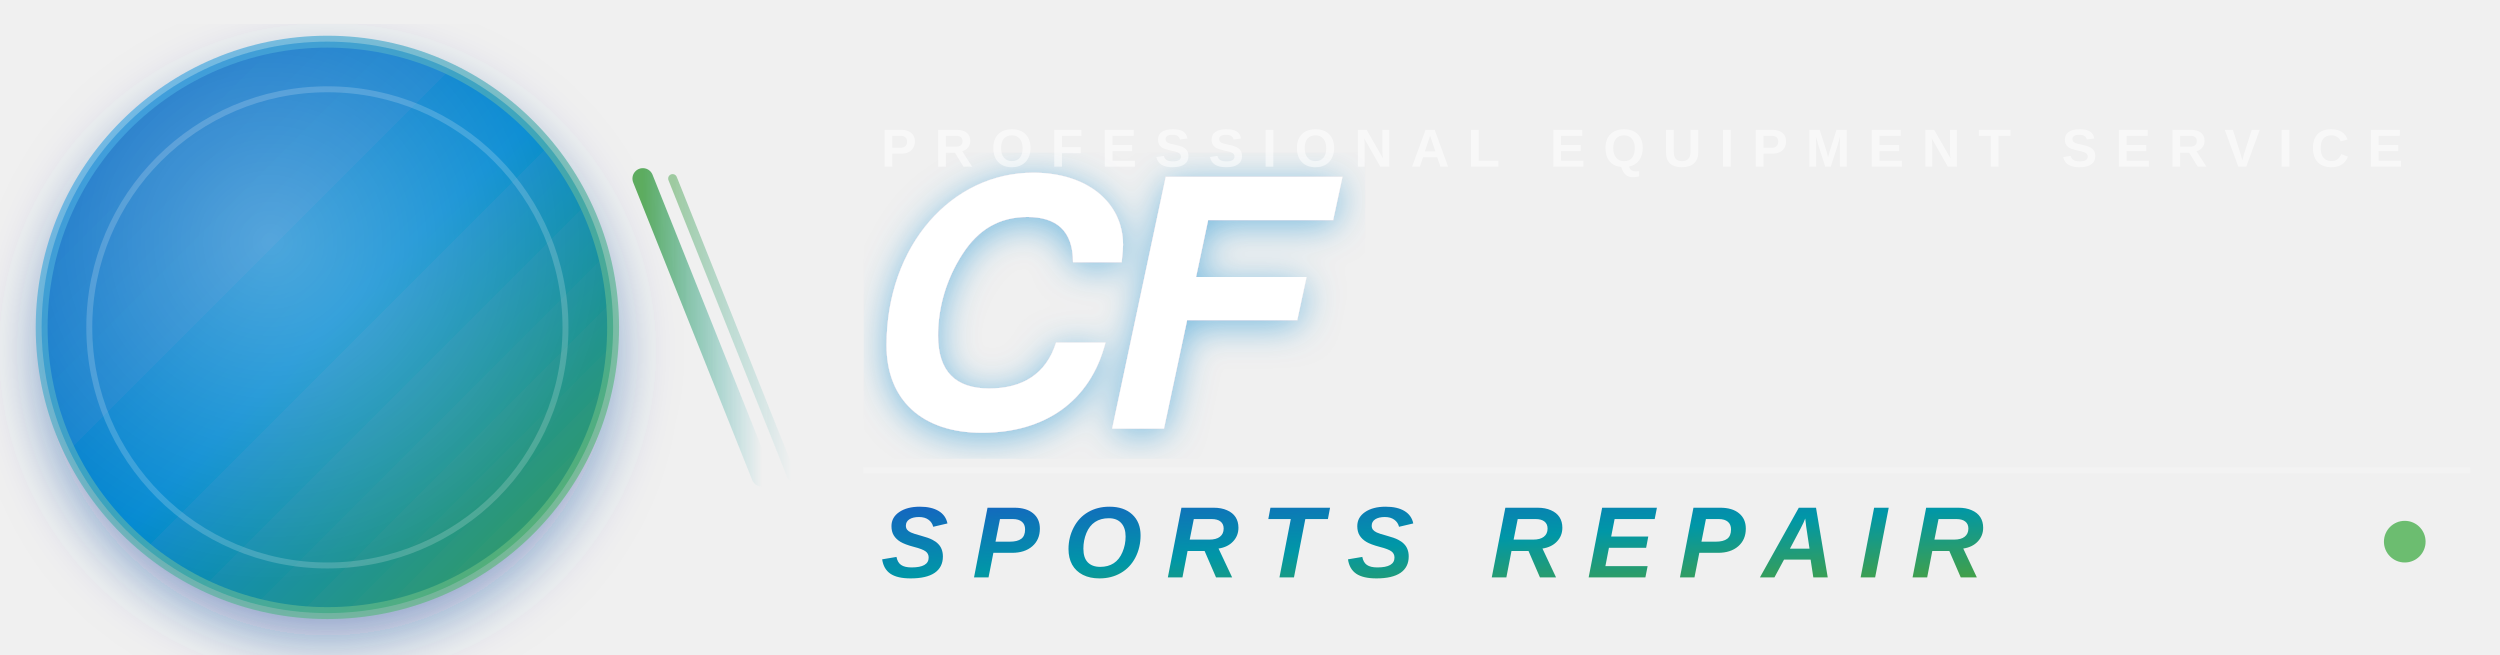
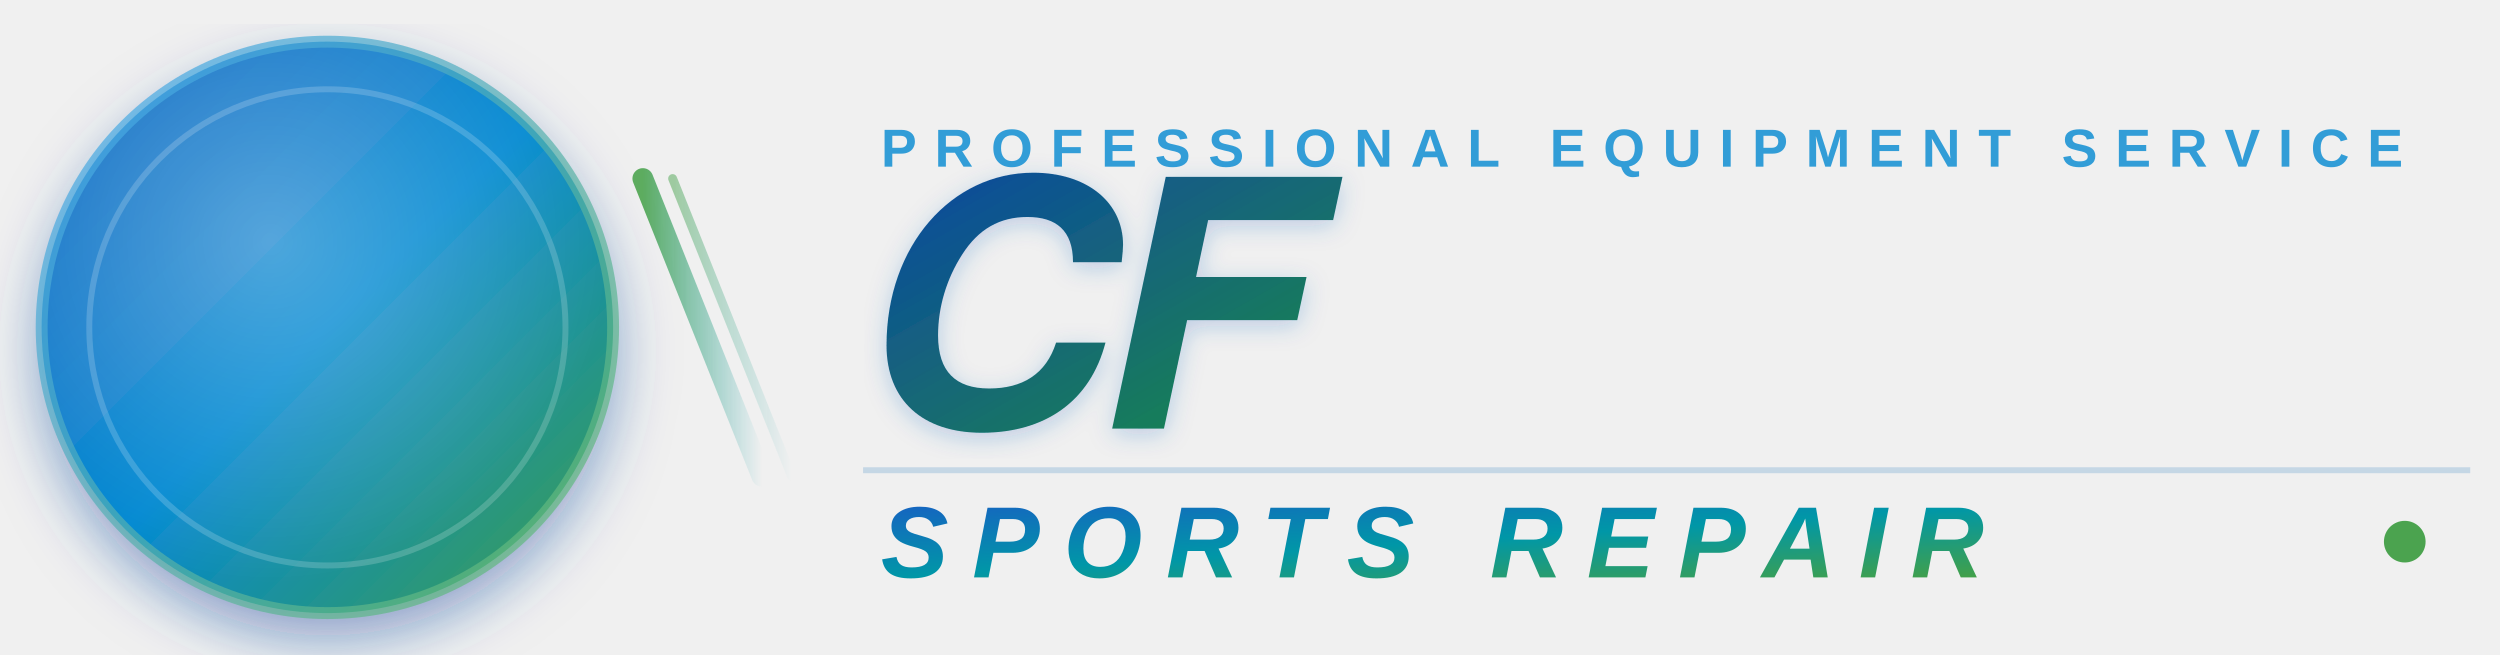
<svg xmlns="http://www.w3.org/2000/svg" viewBox="0 0 420 110" fill="none">
  <defs>
    <linearGradient id="brandGrad" x1="0%" y1="0%" x2="100%" y2="100%">
      <stop offset="0%" stop-color="#1565C0" />
      <stop offset="50%" stop-color="#0097A7" />
      <stop offset="100%" stop-color="#43A047" />
    </linearGradient>
    <linearGradient id="emblemGrad" x1="0%" y1="0%" x2="100%" y2="100%">
      <stop offset="0%" stop-color="#1565C0" />
      <stop offset="50%" stop-color="#0288D1" />
      <stop offset="100%" stop-color="#43A047" />
    </linearGradient>
    <linearGradient id="swooshGrad" x1="0%" y1="0%" x2="100%" y2="0%">
      <stop offset="0%" stop-color="#43A047" stop-opacity="0.95" />
      <stop offset="100%" stop-color="#0097A7" stop-opacity="0" />
    </linearGradient>
+     <linearGradient id="cfGrad" x1="0%" y1="0%" x2="100%" y2="100%">
+       <stop offset="0%" stop-color="#0D47A1" />
+       <stop offset="100%" stop-color="#1B8C46" />
+     </linearGradient>
    <radialGradient id="innerGlow" cx="40%" cy="35%" r="60%">
      <stop offset="0%" stop-color="rgba(255,255,255,0.3)" />
      <stop offset="100%" stop-color="rgba(255,255,255,0)" />
    </radialGradient>
    <linearGradient id="ringGrad" x1="0%" y1="0%" x2="100%" y2="100%">
      <stop offset="0%" stop-color="#42A5F5" stop-opacity="0.7" />
      <stop offset="100%" stop-color="#66BB6A" stop-opacity="0.7" />
    </linearGradient>
    <filter id="emblemShadow" x="-20%" y="-20%" width="140%" height="140%">
      <feDropShadow dx="0" dy="4" stdDeviation="5" flood-color="#0D47A1" flood-opacity="0.5" />
    </filter>
    <filter id="textGlow" x="-5%" y="-10%" width="110%" height="120%">
-       <feDropShadow dx="0" dy="1" stdDeviation="3" flood-color="#0288D1" flood-opacity="0.5" />
+       <feDropShadow dx="0" dy="1" stdDeviation="2" flood-color="#1565C0" flood-opacity="0.25" />
    </filter>
    <clipPath id="emblemClip">
      <circle cx="55" cy="55" r="48" />
    </clipPath>
  </defs>
  <circle cx="55" cy="55" r="48" fill="url(#emblemGrad)" filter="url(#emblemShadow)" />
  <circle cx="55" cy="55" r="48" fill="url(#innerGlow)" />
  <circle cx="55" cy="55" r="48" fill="none" stroke="url(#ringGrad)" stroke-width="2" />
  <circle cx="55" cy="55" r="40" fill="none" stroke="rgba(255,255,255,0.18)" stroke-width="1" />
  <g transform="translate(55,55) rotate(-30)" clip-path="url(#emblemClip)">
    <ellipse cx="0" cy="-10" rx="16" ry="21" fill="none" stroke="rgba(255,255,255,0.95)" stroke-width="2.5" />
    <line x1="0" y1="11" x2="0" y2="34" stroke="rgba(255,255,255,0.95)" stroke-width="3" stroke-linecap="round" />
    <line x1="-4" y1="18" x2="4" y2="22" stroke="rgba(255,255,255,0.6)" stroke-width="1.5" stroke-linecap="round" />
    <line x1="-4" y1="23" x2="4" y2="27" stroke="rgba(255,255,255,0.6)" stroke-width="1.5" stroke-linecap="round" />
    <line x1="-15" y1="-10" x2="15" y2="-10" stroke="rgba(255,255,255,0.55)" stroke-width="1" />
    <line x1="-16" y1="-4" x2="16" y2="-4" stroke="rgba(255,255,255,0.55)" stroke-width="1" />
    <line x1="-16" y1="2" x2="16" y2="2" stroke="rgba(255,255,255,0.55)" stroke-width="1" />
    <line x1="-15" y1="-16" x2="15" y2="-16" stroke="rgba(255,255,255,0.55)" stroke-width="1" />
    <line x1="-13" y1="-22" x2="13" y2="-22" stroke="rgba(255,255,255,0.55)" stroke-width="1" />
    <line x1="-14" y1="8" x2="14" y2="8" stroke="rgba(255,255,255,0.5)" stroke-width="1" />
    <line x1="0" y1="-31" x2="0" y2="11" stroke="rgba(255,255,255,0.55)" stroke-width="1" />
    <line x1="-6" y1="-30" x2="-6" y2="10" stroke="rgba(255,255,255,0.55)" stroke-width="1" />
    <line x1="6" y1="-30" x2="6" y2="10" stroke="rgba(255,255,255,0.55)" stroke-width="1" />
    <line x1="-11" y1="-26" x2="-11" y2="8" stroke="rgba(255,255,255,0.5)" stroke-width="1" />
    <line x1="11" y1="-26" x2="11" y2="8" stroke="rgba(255,255,255,0.5)" stroke-width="1" />
    <path d="M-5,11 Q0,15 5,11" fill="none" stroke="rgba(255,255,255,0.9)" stroke-width="2" />
  </g>
  <path d="M 108 30 L 128 80" stroke="url(#swooshGrad)" stroke-width="3.5" stroke-linecap="round" opacity="0.9" />
  <path d="M 113 30 L 133 80" stroke="url(#swooshGrad)" stroke-width="1.5" stroke-linecap="round" opacity="0.5" />
-   <text x="145" y="72" font-family="'Arial Black', 'Impact', 'Helvetica Neue', sans-serif" font-size="58" font-weight="900" font-style="italic" fill="white" filter="url(#textGlow)" letter-spacing="-2">CF</text>
-   <line x1="145" y1="79" x2="415" y2="79" stroke="rgba(255,255,255,0.18)" stroke-width="1" />
+   <text x="145" y="72" font-family="'Arial Black', 'Impact', 'Helvetica Neue', sans-serif" font-size="58" font-weight="900" font-style="italic" fill="url(#cfGrad)" filter="url(#textGlow)" letter-spacing="-2">CF</text>
+   <line x1="145" y1="79" x2="415" y2="79" stroke="rgba(0,100,180,0.18)" stroke-width="1" />
  <text x="148" y="97" font-family="'Arial', 'Helvetica Neue', sans-serif" font-size="17" font-weight="700" font-style="italic" letter-spacing="4" fill="url(#brandGrad)">SPORTS REPAIR</text>
-   <circle cx="404" cy="91" r="3.5" fill="#66BB6A" opacity="0.95" />
-   <text x="148" y="28" font-family="'Arial', 'Helvetica Neue', sans-serif" font-size="9" font-weight="600" letter-spacing="3" fill="rgba(255,255,255,0.55)">PROFESSIONAL EQUIPMENT SERVICE</text>
+   <circle cx="404" cy="91" r="3.5" fill="#43A047" opacity="0.95" />
+   <text x="148" y="28" font-family="'Arial', 'Helvetica Neue', sans-serif" font-size="9" font-weight="600" letter-spacing="3" fill="#0288D1" opacity="0.8">PROFESSIONAL EQUIPMENT SERVICE</text>
</svg>
